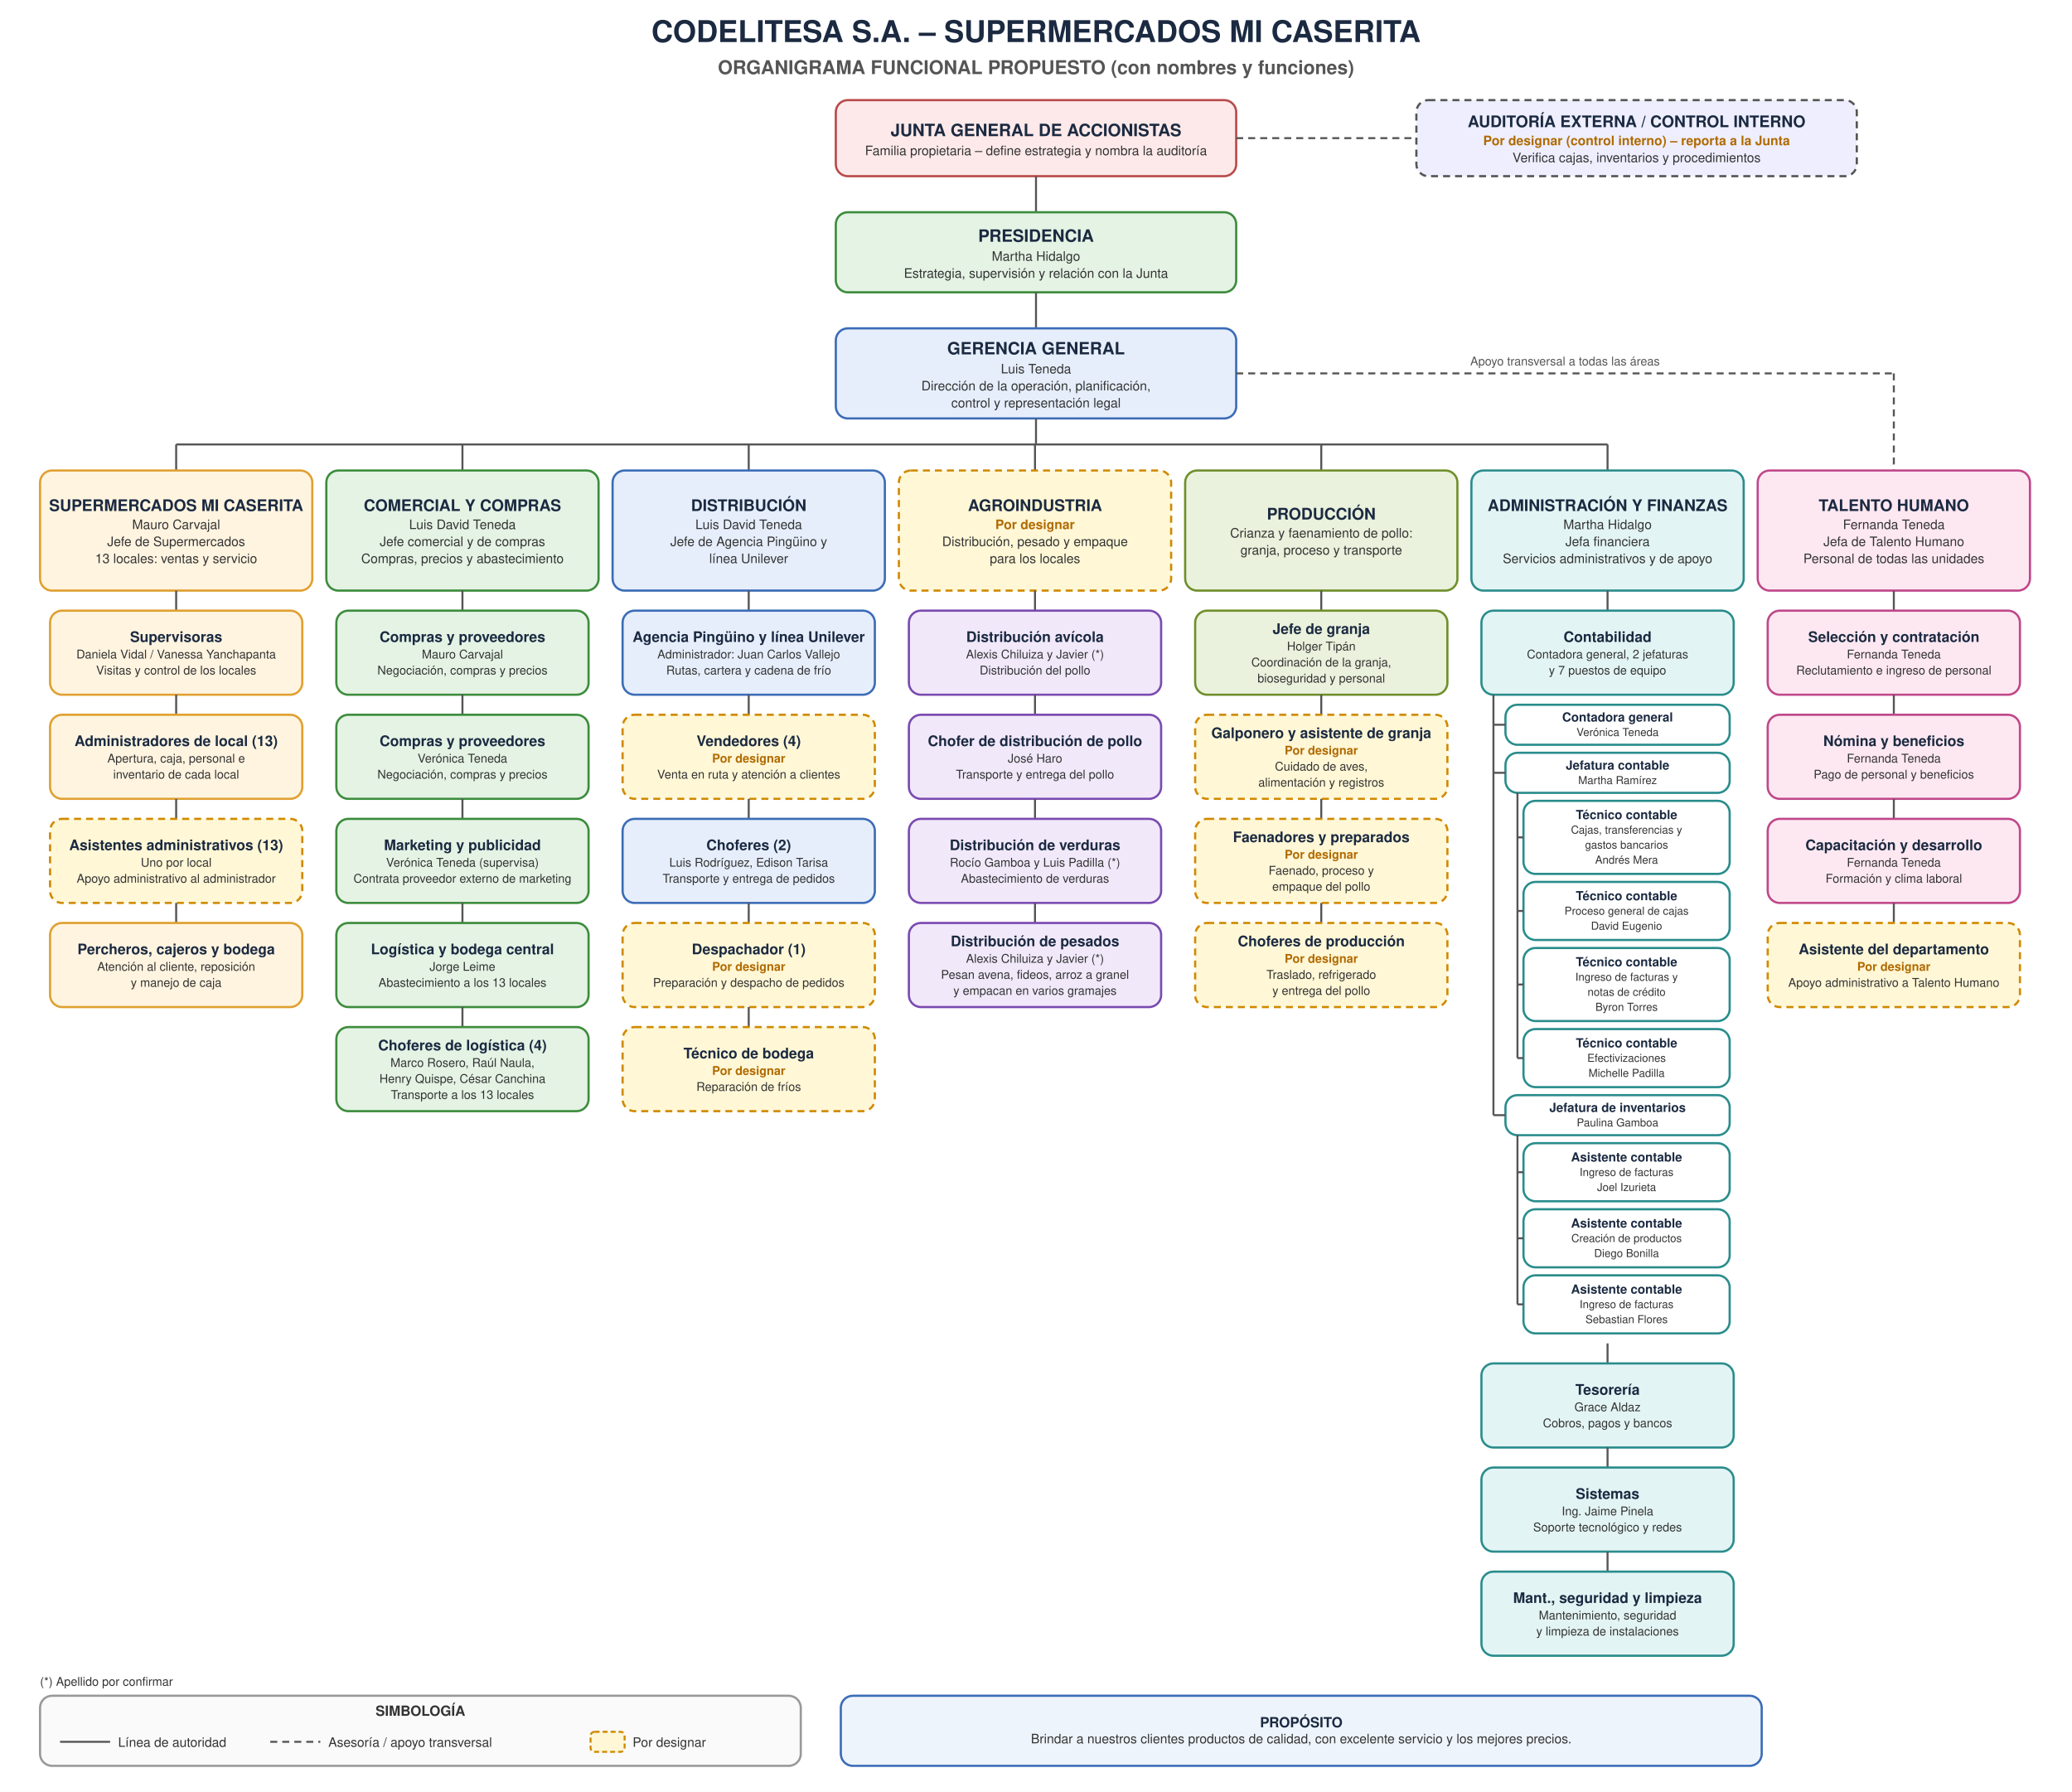
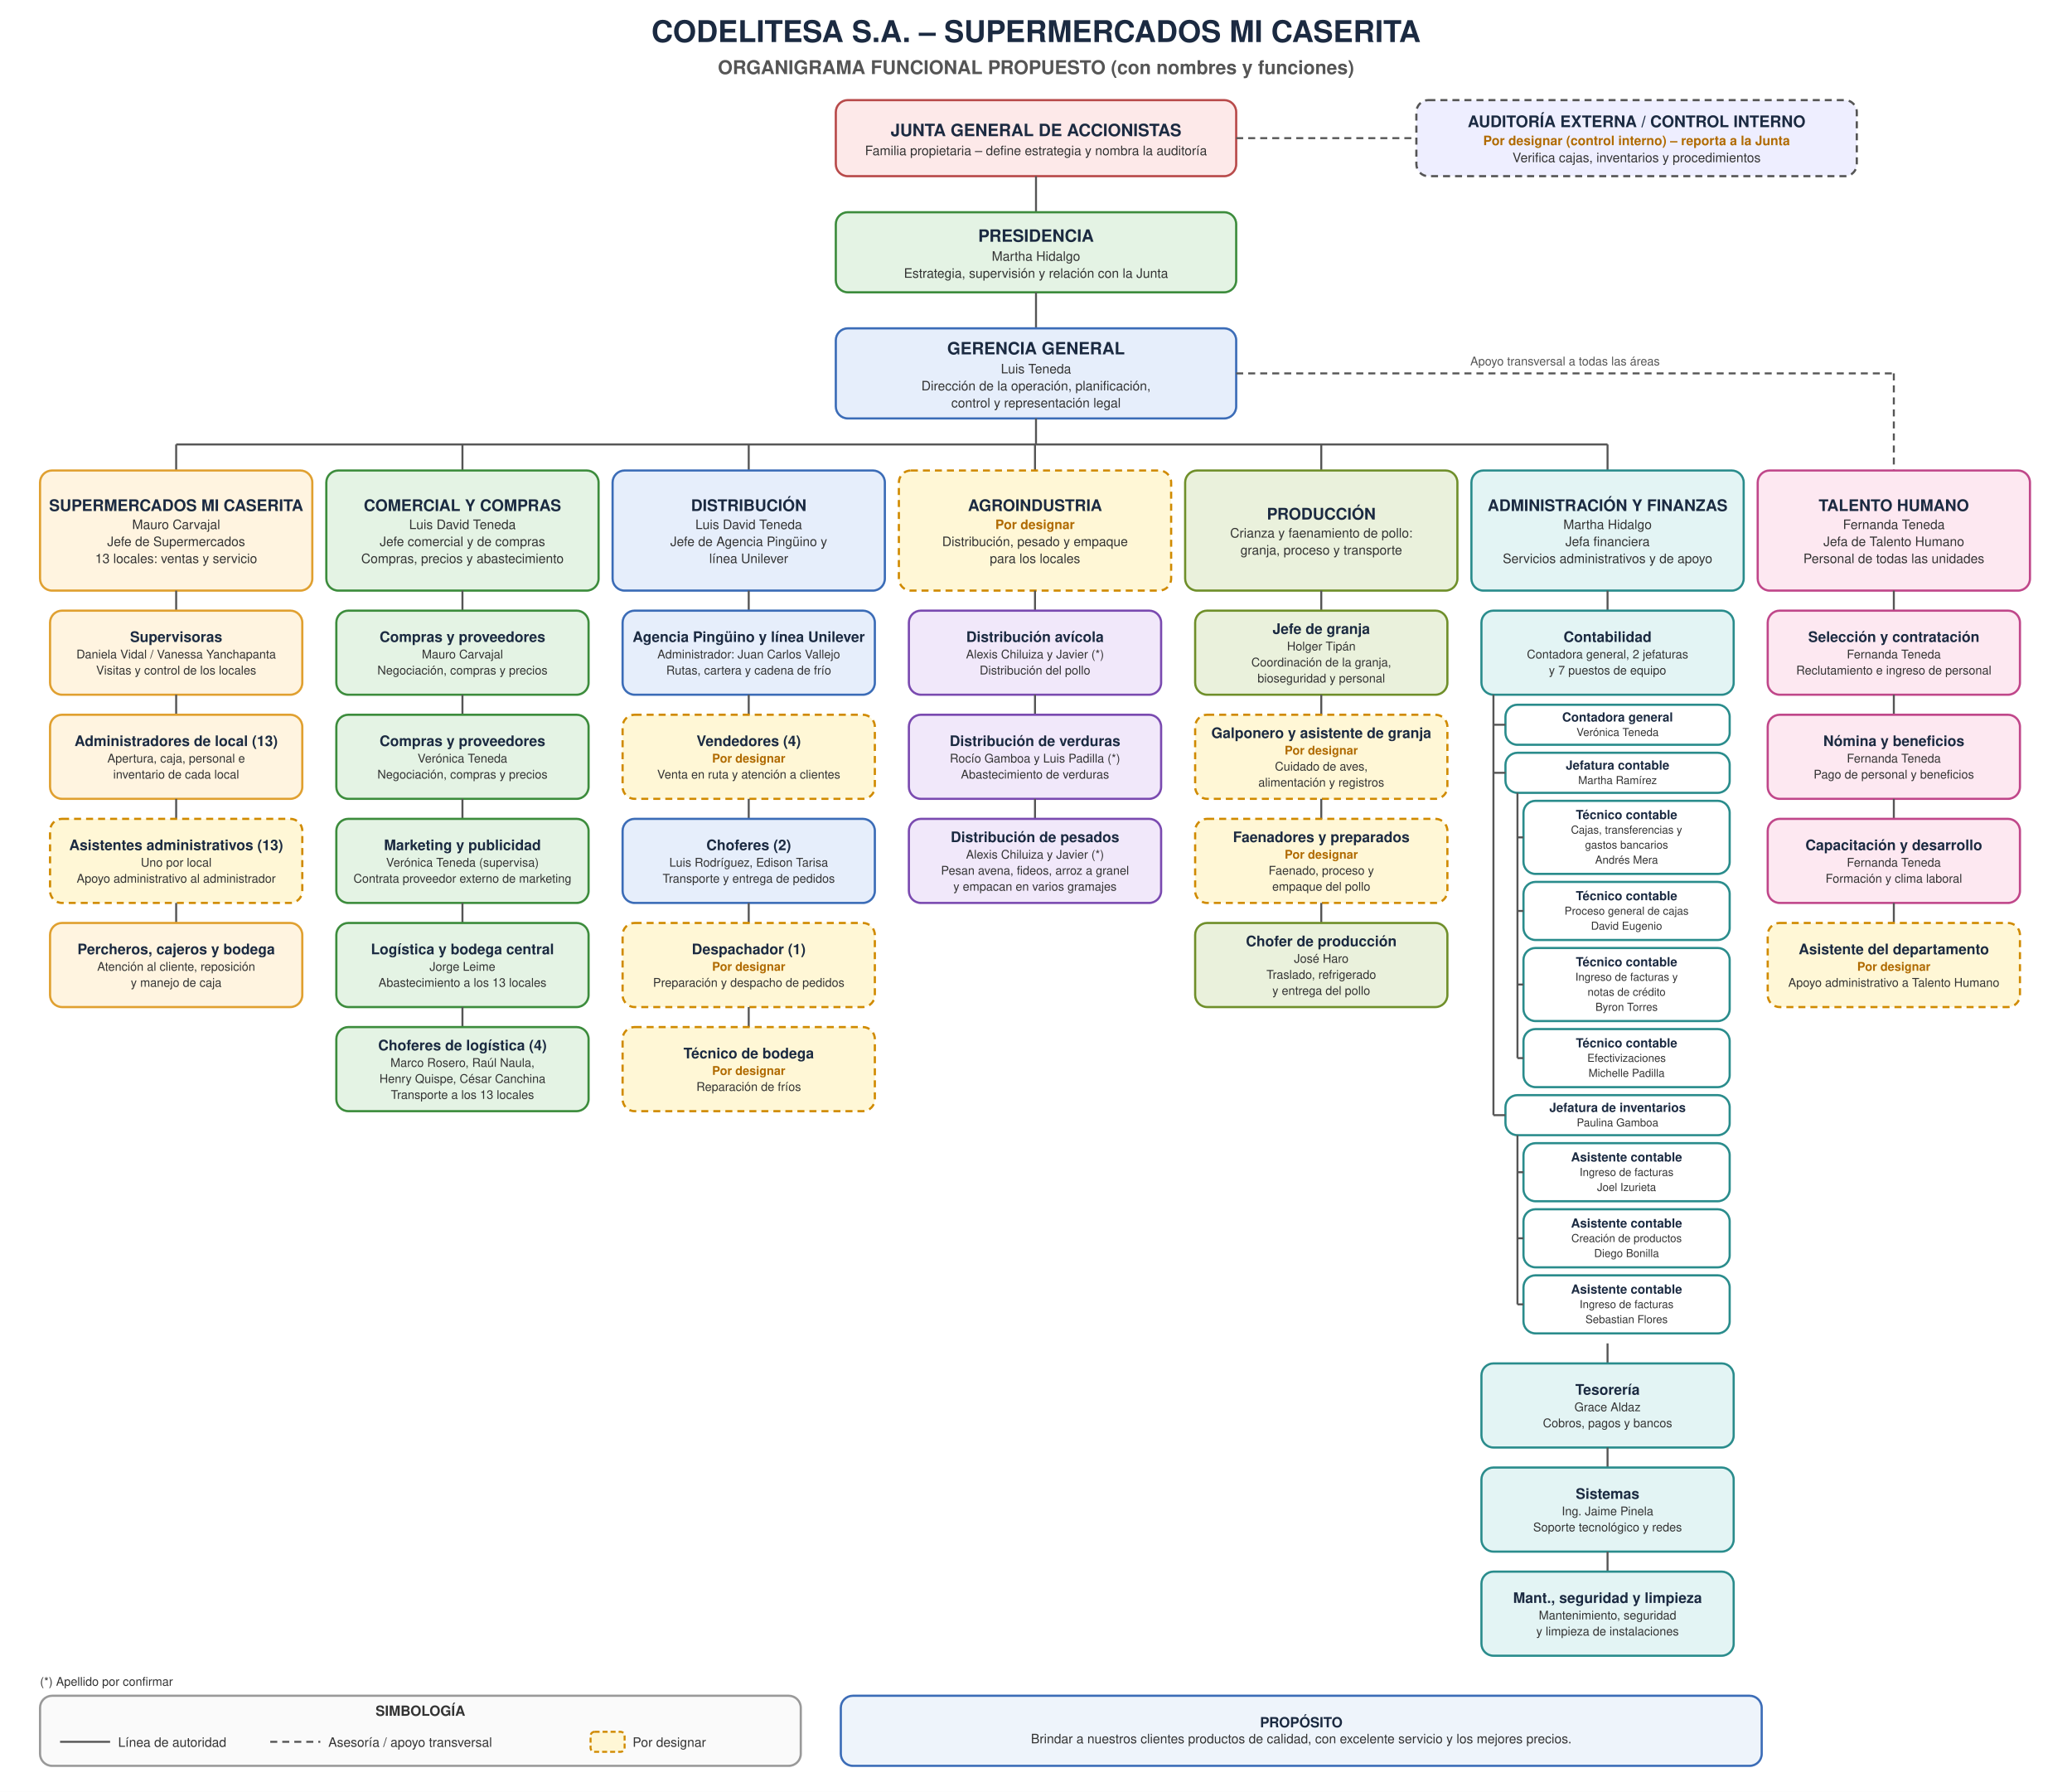
<svg xmlns="http://www.w3.org/2000/svg" width="2070" height="1790" viewBox="0 0 2070 1790" font-family="Helvetica,Arial,sans-serif">
  <rect width="100%" height="100%" fill="#fff" />
  <text x="1035.0" y="42" text-anchor="middle" font-size="30" font-weight="700" fill="#1b2a41">CODELITESA S.A. – SUPERMERCADOS MI CASERITA</text>
  <text x="1035.0" y="74" text-anchor="middle" font-size="19" font-weight="600" fill="#555">ORGANIGRAMA FUNCIONAL PROPUESTO (con nombres y funciones)</text>
  <rect x="835.0" y="100" width="400" height="76" rx="12" fill="#fde9e9" stroke="#b84a4a" stroke-width="2.2" />
  <text x="1035.0" y="136.0" text-anchor="middle" font-weight="700" font-size="17" fill="#1b2a41">JUNTA GENERAL DE ACCIONISTAS</text>
  <text x="1035.0" y="155.0" text-anchor="middle" font-size="13" fill="#333" font-weight="400">Familia propietaria – define estrategia y nombra la auditoría</text>
  <rect x="1415.0" y="100" width="440" height="76" rx="12" fill="#eef" stroke="#555" stroke-width="2.2" stroke-dasharray="7 5" />
  <text x="1635.0" y="127.0" text-anchor="middle" font-weight="700" font-size="16" fill="#1b2a41">AUDITORÍA EXTERNA / CONTROL INTERNO</text>
  <text x="1635.0" y="145.0" text-anchor="middle" font-size="13" fill="#b06a00" font-weight="700">Por designar (control interno) – reporta a la Junta</text>
  <text x="1635.0" y="162.0" text-anchor="middle" font-size="13" fill="#333" font-weight="400">Verifica cajas, inventarios y procedimientos</text>
  <path d="M1235.0,138 L1415.0,138" stroke="#555" stroke-width="2" fill="none" stroke-dasharray="7 5" />
  <path d="M1035.0,176 L1035.0,212" stroke="#555" stroke-width="2" fill="none" />
  <rect x="835.0" y="212" width="400" height="80" rx="12" fill="#e4f3e4" stroke="#3c8c3c" stroke-width="2.2" />
  <text x="1035.0" y="241.5" text-anchor="middle" font-weight="700" font-size="17" fill="#1b2a41">PRESIDENCIA</text>
  <text x="1035.0" y="260.5" text-anchor="middle" font-size="13" fill="#333" font-weight="400">Martha Hidalgo</text>
  <text x="1035.0" y="277.5" text-anchor="middle" font-size="13" fill="#333" font-weight="400">Estrategia, supervisión y relación con la Junta</text>
  <path d="M1035.0,292 L1035.0,328" stroke="#555" stroke-width="2" fill="none" />
  <rect x="835.0" y="328" width="400" height="90" rx="12" fill="#e6eefb" stroke="#3b6cb7" stroke-width="2.2" />
  <text x="1035.0" y="354.0" text-anchor="middle" font-weight="700" font-size="17" fill="#1b2a41">GERENCIA GENERAL</text>
  <text x="1035.0" y="373.0" text-anchor="middle" font-size="13" fill="#333" font-weight="400">Luis Teneda</text>
  <text x="1035.0" y="390.0" text-anchor="middle" font-size="13" fill="#333" font-weight="400">Dirección de la operación, planificación,</text>
  <text x="1035.0" y="407.0" text-anchor="middle" font-size="13" fill="#333" font-weight="400">control y representación legal</text>
  <path d="M1035.0,418 L1035.0,444" stroke="#555" stroke-width="2" fill="none" />
  <path d="M176.0,444 L176.0,470" stroke="#555" stroke-width="2" fill="none" />
  <rect x="40" y="470" width="272" height="120" rx="12" fill="#fff4e0" stroke="#e0a030" stroke-width="2.2" />
  <text x="176.0" y="510.5" text-anchor="middle" font-weight="700" font-size="16" fill="#1b2a41">SUPERMERCADOS MI CASERITA</text>
  <text x="176.0" y="528.5" text-anchor="middle" font-size="13" fill="#333" font-weight="400">Mauro Carvajal</text>
  <text x="176.0" y="545.5" text-anchor="middle" font-size="13" fill="#333" font-weight="400">Jefe de Supermercados</text>
  <text x="176.0" y="562.5" text-anchor="middle" font-size="13" fill="#333" font-weight="400">13 locales: ventas y servicio</text>
  <path d="M176.0,590 L176.0,610" stroke="#555" stroke-width="2" fill="none" />
  <rect x="50" y="610" width="252" height="84" rx="12" fill="#fff4e0" stroke="#e0a030" stroke-width="2.2" />
  <text x="176.0" y="641.25" text-anchor="middle" font-weight="700" font-size="14.5" fill="#1b2a41">Supervisoras</text>
  <text x="176.0" y="657.75" text-anchor="middle" font-size="12" fill="#333" font-weight="400">Daniela Vidal / Vanessa Yanchapanta</text>
  <text x="176.0" y="673.75" text-anchor="middle" font-size="12" fill="#333" font-weight="400">Visitas y control de los locales</text>
  <path d="M176.0,694 L176.0,714" stroke="#555" stroke-width="2" fill="none" />
  <rect x="50" y="714" width="252" height="84" rx="12" fill="#fff4e0" stroke="#e0a030" stroke-width="2.2" />
  <text x="176.0" y="745.25" text-anchor="middle" font-weight="700" font-size="14.5" fill="#1b2a41">Administradores de local (13)</text>
  <text x="176.0" y="761.75" text-anchor="middle" font-size="12" fill="#333" font-weight="400">Apertura, caja, personal e</text>
  <text x="176.0" y="777.75" text-anchor="middle" font-size="12" fill="#333" font-weight="400">inventario de cada local</text>
  <path d="M176.0,798 L176.0,818" stroke="#555" stroke-width="2" fill="none" />
  <rect x="50" y="818" width="252" height="84" rx="12" fill="#fff7d6" stroke="#d08a00" stroke-width="2.2" stroke-dasharray="7 5" />
  <text x="176.0" y="849.25" text-anchor="middle" font-weight="700" font-size="14.5" fill="#1b2a41">Asistentes administrativos (13)</text>
  <text x="176.0" y="865.75" text-anchor="middle" font-size="12" fill="#333" font-weight="400">Uno por local</text>
  <text x="176.0" y="881.75" text-anchor="middle" font-size="12" fill="#333" font-weight="400">Apoyo administrativo al administrador</text>
  <path d="M176.0,902 L176.0,922" stroke="#555" stroke-width="2" fill="none" />
  <rect x="50" y="922" width="252" height="84" rx="12" fill="#fff4e0" stroke="#e0a030" stroke-width="2.2" />
  <text x="176.0" y="953.25" text-anchor="middle" font-weight="700" font-size="14.5" fill="#1b2a41">Percheros, cajeros y bodega</text>
  <text x="176.0" y="969.75" text-anchor="middle" font-size="12" fill="#333" font-weight="400">Atención al cliente, reposición</text>
  <text x="176.0" y="985.75" text-anchor="middle" font-size="12" fill="#333" font-weight="400">y manejo de caja</text>
  <path d="M462.0,444 L462.0,470" stroke="#555" stroke-width="2" fill="none" />
  <rect x="326" y="470" width="272" height="120" rx="12" fill="#e4f3e4" stroke="#3c8c3c" stroke-width="2.2" />
  <text x="462.0" y="510.5" text-anchor="middle" font-weight="700" font-size="16" fill="#1b2a41">COMERCIAL Y COMPRAS</text>
  <text x="462.0" y="528.5" text-anchor="middle" font-size="13" fill="#333" font-weight="400">Luis David Teneda</text>
  <text x="462.0" y="545.5" text-anchor="middle" font-size="13" fill="#333" font-weight="400">Jefe comercial y de compras</text>
  <text x="462.0" y="562.5" text-anchor="middle" font-size="13" fill="#333" font-weight="400">Compras, precios y abastecimiento</text>
  <path d="M462.0,590 L462.0,610" stroke="#555" stroke-width="2" fill="none" />
  <rect x="336" y="610" width="252" height="84" rx="12" fill="#e4f3e4" stroke="#3c8c3c" stroke-width="2.2" />
  <text x="462.0" y="641.25" text-anchor="middle" font-weight="700" font-size="14.5" fill="#1b2a41">Compras y proveedores</text>
  <text x="462.0" y="657.75" text-anchor="middle" font-size="12" fill="#333" font-weight="400">Mauro Carvajal</text>
  <text x="462.0" y="673.75" text-anchor="middle" font-size="12" fill="#333" font-weight="400">Negociación, compras y precios</text>
  <path d="M462.0,694 L462.0,714" stroke="#555" stroke-width="2" fill="none" />
  <rect x="336" y="714" width="252" height="84" rx="12" fill="#e4f3e4" stroke="#3c8c3c" stroke-width="2.2" />
  <text x="462.0" y="745.25" text-anchor="middle" font-weight="700" font-size="14.5" fill="#1b2a41">Compras y proveedores</text>
  <text x="462.0" y="761.75" text-anchor="middle" font-size="12" fill="#333" font-weight="400">Verónica Teneda</text>
  <text x="462.0" y="777.75" text-anchor="middle" font-size="12" fill="#333" font-weight="400">Negociación, compras y precios</text>
  <path d="M462.0,798 L462.0,818" stroke="#555" stroke-width="2" fill="none" />
  <rect x="336" y="818" width="252" height="84" rx="12" fill="#e4f3e4" stroke="#3c8c3c" stroke-width="2.2" />
  <text x="462.0" y="849.25" text-anchor="middle" font-weight="700" font-size="14.5" fill="#1b2a41">Marketing y publicidad</text>
  <text x="462.0" y="865.75" text-anchor="middle" font-size="12" fill="#333" font-weight="400">Verónica Teneda (supervisa)</text>
  <text x="462.0" y="881.75" text-anchor="middle" font-size="12" fill="#333" font-weight="400">Contrata proveedor externo de marketing</text>
  <path d="M462.0,902 L462.0,922" stroke="#555" stroke-width="2" fill="none" />
  <rect x="336" y="922" width="252" height="84" rx="12" fill="#e4f3e4" stroke="#3c8c3c" stroke-width="2.2" />
  <text x="462.0" y="953.25" text-anchor="middle" font-weight="700" font-size="14.5" fill="#1b2a41">Logística y bodega central</text>
  <text x="462.0" y="969.75" text-anchor="middle" font-size="12" fill="#333" font-weight="400">Jorge Leime</text>
  <text x="462.0" y="985.75" text-anchor="middle" font-size="12" fill="#333" font-weight="400">Abastecimiento a los 13 locales</text>
  <path d="M462.0,1006 L462.0,1026" stroke="#555" stroke-width="2" fill="none" />
  <rect x="336" y="1026" width="252" height="84" rx="12" fill="#e4f3e4" stroke="#3c8c3c" stroke-width="2.2" />
  <text x="462.0" y="1049.25" text-anchor="middle" font-weight="700" font-size="14.5" fill="#1b2a41">Choferes de logística (4)</text>
  <text x="462.0" y="1065.75" text-anchor="middle" font-size="12" fill="#333" font-weight="400">Marco Rosero, Raúl Naula,</text>
  <text x="462.0" y="1081.75" text-anchor="middle" font-size="12" fill="#333" font-weight="400">Henry Quispe, César Canchina</text>
  <text x="462.0" y="1097.75" text-anchor="middle" font-size="12" fill="#333" font-weight="400">Transporte a los 13 locales</text>
  <path d="M748.0,444 L748.0,470" stroke="#555" stroke-width="2" fill="none" />
  <rect x="612" y="470" width="272" height="120" rx="12" fill="#e6eefb" stroke="#3b6cb7" stroke-width="2.2" />
  <text x="748.0" y="510.5" text-anchor="middle" font-weight="700" font-size="16" fill="#1b2a41">DISTRIBUCIÓN</text>
  <text x="748.0" y="528.5" text-anchor="middle" font-size="13" fill="#333" font-weight="400">Luis David Teneda</text>
  <text x="748.0" y="545.5" text-anchor="middle" font-size="13" fill="#333" font-weight="400">Jefe de Agencia Pingüino y</text>
  <text x="748.0" y="562.5" text-anchor="middle" font-size="13" fill="#333" font-weight="400">línea Unilever</text>
  <path d="M748.0,590 L748.0,610" stroke="#555" stroke-width="2" fill="none" />
  <rect x="622" y="610" width="252" height="84" rx="12" fill="#e6eefb" stroke="#3b6cb7" stroke-width="2.2" />
  <text x="748.0" y="641.25" text-anchor="middle" font-weight="700" font-size="14.5" fill="#1b2a41">Agencia Pingüino y línea Unilever</text>
  <text x="748.0" y="657.75" text-anchor="middle" font-size="12" fill="#333" font-weight="400">Administrador: Juan Carlos Vallejo</text>
  <text x="748.0" y="673.75" text-anchor="middle" font-size="12" fill="#333" font-weight="400">Rutas, cartera y cadena de frío</text>
  <path d="M748.0,694 L748.0,714" stroke="#555" stroke-width="2" fill="none" />
  <rect x="622" y="714" width="252" height="84" rx="12" fill="#fff7d6" stroke="#d08a00" stroke-width="2.2" stroke-dasharray="7 5" />
  <text x="748.0" y="745.25" text-anchor="middle" font-weight="700" font-size="14.5" fill="#1b2a41">Vendedores (4)</text>
  <text x="748.0" y="761.75" text-anchor="middle" font-size="12" fill="#b06a00" font-weight="700">Por designar</text>
  <text x="748.0" y="777.75" text-anchor="middle" font-size="12" fill="#333" font-weight="400">Venta en ruta y atención a clientes</text>
  <path d="M748.0,798 L748.0,818" stroke="#555" stroke-width="2" fill="none" />
  <rect x="622" y="818" width="252" height="84" rx="12" fill="#e6eefb" stroke="#3b6cb7" stroke-width="2.2" />
  <text x="748.0" y="849.25" text-anchor="middle" font-weight="700" font-size="14.5" fill="#1b2a41">Choferes (2)</text>
  <text x="748.0" y="865.75" text-anchor="middle" font-size="12" fill="#333" font-weight="400">Luis Rodríguez, Edison Tarisa</text>
  <text x="748.0" y="881.75" text-anchor="middle" font-size="12" fill="#333" font-weight="400">Transporte y entrega de pedidos</text>
  <path d="M748.0,902 L748.0,922" stroke="#555" stroke-width="2" fill="none" />
  <rect x="622" y="922" width="252" height="84" rx="12" fill="#fff7d6" stroke="#d08a00" stroke-width="2.2" stroke-dasharray="7 5" />
  <text x="748.0" y="953.25" text-anchor="middle" font-weight="700" font-size="14.5" fill="#1b2a41">Despachador (1)</text>
  <text x="748.0" y="969.75" text-anchor="middle" font-size="12" fill="#b06a00" font-weight="700">Por designar</text>
  <text x="748.0" y="985.75" text-anchor="middle" font-size="12" fill="#333" font-weight="400">Preparación y despacho de pedidos</text>
  <path d="M748.0,1006 L748.0,1026" stroke="#555" stroke-width="2" fill="none" />
  <rect x="622" y="1026" width="252" height="84" rx="12" fill="#fff7d6" stroke="#d08a00" stroke-width="2.2" stroke-dasharray="7 5" />
  <text x="748.0" y="1057.25" text-anchor="middle" font-weight="700" font-size="14.5" fill="#1b2a41">Técnico de bodega</text>
  <text x="748.0" y="1073.75" text-anchor="middle" font-size="12" fill="#b06a00" font-weight="700">Por designar</text>
  <text x="748.0" y="1089.75" text-anchor="middle" font-size="12" fill="#333" font-weight="400">Reparación de fríos</text>
  <path d="M1034.0,444 L1034.0,470" stroke="#555" stroke-width="2" fill="none" />
  <rect x="898" y="470" width="272" height="120" rx="12" fill="#fff7d6" stroke="#d08a00" stroke-width="2.2" stroke-dasharray="7 5" />
  <text x="1034.0" y="510.5" text-anchor="middle" font-weight="700" font-size="16" fill="#1b2a41">AGROINDUSTRIA</text>
  <text x="1034.0" y="528.5" text-anchor="middle" font-size="13" fill="#b06a00" font-weight="700">Por designar</text>
  <text x="1034.0" y="545.5" text-anchor="middle" font-size="13" fill="#333" font-weight="400">Distribución, pesado y empaque</text>
  <text x="1034.0" y="562.5" text-anchor="middle" font-size="13" fill="#333" font-weight="400">para los locales</text>
  <path d="M1034.0,590 L1034.0,610" stroke="#555" stroke-width="2" fill="none" />
  <rect x="908" y="610" width="252" height="84" rx="12" fill="#f1e8fa" stroke="#7a4ab0" stroke-width="2.2" />
  <text x="1034.0" y="641.25" text-anchor="middle" font-weight="700" font-size="14.5" fill="#1b2a41">Distribución avícola</text>
  <text x="1034.0" y="657.75" text-anchor="middle" font-size="12" fill="#333" font-weight="400">Alexis Chiluiza y Javier (*)</text>
  <text x="1034.0" y="673.75" text-anchor="middle" font-size="12" fill="#333" font-weight="400">Distribución del pollo</text>
  <path d="M1034.0,694 L1034.0,714" stroke="#555" stroke-width="2" fill="none" />
  <rect x="908" y="714" width="252" height="84" rx="12" fill="#f1e8fa" stroke="#7a4ab0" stroke-width="2.2" />
-   <text x="1034.0" y="745.25" text-anchor="middle" font-weight="700" font-size="14.5" fill="#1b2a41">Chofer de distribución de pollo</text>
-   <text x="1034.0" y="761.75" text-anchor="middle" font-size="12" fill="#333" font-weight="400">José Haro</text>
-   <text x="1034.0" y="777.75" text-anchor="middle" font-size="12" fill="#333" font-weight="400">Transporte y entrega del pollo</text>
+   <text x="1034.0" y="745.25" text-anchor="middle" font-weight="700" font-size="14.5" fill="#1b2a41">Distribución de verduras</text>
+   <text x="1034.0" y="761.75" text-anchor="middle" font-size="12" fill="#333" font-weight="400">Rocío Gamboa y Luis Padilla (*)</text>
+   <text x="1034.0" y="777.75" text-anchor="middle" font-size="12" fill="#333" font-weight="400">Abastecimiento de verduras</text>
  <path d="M1034.0,798 L1034.0,818" stroke="#555" stroke-width="2" fill="none" />
  <rect x="908" y="818" width="252" height="84" rx="12" fill="#f1e8fa" stroke="#7a4ab0" stroke-width="2.2" />
-   <text x="1034.0" y="849.25" text-anchor="middle" font-weight="700" font-size="14.5" fill="#1b2a41">Distribución de verduras</text>
-   <text x="1034.0" y="865.75" text-anchor="middle" font-size="12" fill="#333" font-weight="400">Rocío Gamboa y Luis Padilla (*)</text>
-   <text x="1034.0" y="881.75" text-anchor="middle" font-size="12" fill="#333" font-weight="400">Abastecimiento de verduras</text>
-   <path d="M1034.0,902 L1034.0,922" stroke="#555" stroke-width="2" fill="none" />
-   <rect x="908" y="922" width="252" height="84" rx="12" fill="#f1e8fa" stroke="#7a4ab0" stroke-width="2.2" />
-   <text x="1034.0" y="945.25" text-anchor="middle" font-weight="700" font-size="14.5" fill="#1b2a41">Distribución de pesados</text>
-   <text x="1034.0" y="961.75" text-anchor="middle" font-size="12" fill="#333" font-weight="400">Alexis Chiluiza y Javier (*)</text>
-   <text x="1034.0" y="977.75" text-anchor="middle" font-size="12" fill="#333" font-weight="400">Pesan avena, fideos, arroz a granel</text>
-   <text x="1034.0" y="993.75" text-anchor="middle" font-size="12" fill="#333" font-weight="400">y empacan en varios gramajes</text>
+   <text x="1034.0" y="841.25" text-anchor="middle" font-weight="700" font-size="14.5" fill="#1b2a41">Distribución de pesados</text>
+   <text x="1034.0" y="857.75" text-anchor="middle" font-size="12" fill="#333" font-weight="400">Alexis Chiluiza y Javier (*)</text>
+   <text x="1034.0" y="873.75" text-anchor="middle" font-size="12" fill="#333" font-weight="400">Pesan avena, fideos, arroz a granel</text>
+   <text x="1034.0" y="889.75" text-anchor="middle" font-size="12" fill="#333" font-weight="400">y empacan en varios gramajes</text>
  <path d="M1320.0,444 L1320.0,470" stroke="#555" stroke-width="2" fill="none" />
  <rect x="1184" y="470" width="272" height="120" rx="12" fill="#eaf1dc" stroke="#6f8f2a" stroke-width="2.2" />
  <text x="1320.0" y="519.0" text-anchor="middle" font-weight="700" font-size="16" fill="#1b2a41">PRODUCCIÓN</text>
  <text x="1320.0" y="537.0" text-anchor="middle" font-size="13" fill="#333" font-weight="400">Crianza y faenamiento de pollo:</text>
  <text x="1320.0" y="554.0" text-anchor="middle" font-size="13" fill="#333" font-weight="400">granja, proceso y transporte</text>
  <path d="M1320.0,590 L1320.0,610" stroke="#555" stroke-width="2" fill="none" />
  <rect x="1194" y="610" width="252" height="84" rx="12" fill="#eaf1dc" stroke="#6f8f2a" stroke-width="2.2" />
  <text x="1320.0" y="633.25" text-anchor="middle" font-weight="700" font-size="14.5" fill="#1b2a41">Jefe de granja</text>
  <text x="1320.0" y="649.75" text-anchor="middle" font-size="12" fill="#333" font-weight="400">Holger Tipán</text>
  <text x="1320.0" y="665.75" text-anchor="middle" font-size="12" fill="#333" font-weight="400">Coordinación de la granja,</text>
  <text x="1320.0" y="681.75" text-anchor="middle" font-size="12" fill="#333" font-weight="400">bioseguridad y personal</text>
  <path d="M1320.0,694 L1320.0,714" stroke="#555" stroke-width="2" fill="none" />
  <rect x="1194" y="714" width="252" height="84" rx="12" fill="#fff7d6" stroke="#d08a00" stroke-width="2.2" stroke-dasharray="7 5" />
  <text x="1320.0" y="737.25" text-anchor="middle" font-weight="700" font-size="14.5" fill="#1b2a41">Galponero y asistente de granja</text>
  <text x="1320.0" y="753.75" text-anchor="middle" font-size="12" fill="#b06a00" font-weight="700">Por designar</text>
  <text x="1320.0" y="769.75" text-anchor="middle" font-size="12" fill="#333" font-weight="400">Cuidado de aves,</text>
  <text x="1320.0" y="785.75" text-anchor="middle" font-size="12" fill="#333" font-weight="400">alimentación y registros</text>
  <path d="M1320.0,798 L1320.0,818" stroke="#555" stroke-width="2" fill="none" />
  <rect x="1194" y="818" width="252" height="84" rx="12" fill="#fff7d6" stroke="#d08a00" stroke-width="2.2" stroke-dasharray="7 5" />
  <text x="1320.0" y="841.25" text-anchor="middle" font-weight="700" font-size="14.5" fill="#1b2a41">Faenadores y preparados</text>
  <text x="1320.0" y="857.75" text-anchor="middle" font-size="12" fill="#b06a00" font-weight="700">Por designar</text>
  <text x="1320.0" y="873.75" text-anchor="middle" font-size="12" fill="#333" font-weight="400">Faenado, proceso y</text>
  <text x="1320.0" y="889.75" text-anchor="middle" font-size="12" fill="#333" font-weight="400">empaque del pollo</text>
  <path d="M1320.0,902 L1320.0,922" stroke="#555" stroke-width="2" fill="none" />
-   <rect x="1194" y="922" width="252" height="84" rx="12" fill="#fff7d6" stroke="#d08a00" stroke-width="2.2" stroke-dasharray="7 5" />
-   <text x="1320.0" y="945.25" text-anchor="middle" font-weight="700" font-size="14.5" fill="#1b2a41">Choferes de producción</text>
-   <text x="1320.0" y="961.75" text-anchor="middle" font-size="12" fill="#b06a00" font-weight="700">Por designar</text>
+   <rect x="1194" y="922" width="252" height="84" rx="12" fill="#eaf1dc" stroke="#6f8f2a" stroke-width="2.2" />
+   <text x="1320.0" y="945.25" text-anchor="middle" font-weight="700" font-size="14.5" fill="#1b2a41">Chofer de producción</text>
+   <text x="1320.0" y="961.75" text-anchor="middle" font-size="12" fill="#333" font-weight="400">José Haro</text>
  <text x="1320.0" y="977.75" text-anchor="middle" font-size="12" fill="#333" font-weight="400">Traslado, refrigerado</text>
  <text x="1320.0" y="993.75" text-anchor="middle" font-size="12" fill="#333" font-weight="400">y entrega del pollo</text>
  <path d="M1606.0,444 L1606.0,470" stroke="#555" stroke-width="2" fill="none" />
  <rect x="1470" y="470" width="272" height="120" rx="12" fill="#e3f4f4" stroke="#2a8c8c" stroke-width="2.2" />
  <text x="1606.0" y="510.5" text-anchor="middle" font-weight="700" font-size="16" fill="#1b2a41">ADMINISTRACIÓN Y FINANZAS</text>
  <text x="1606.0" y="528.5" text-anchor="middle" font-size="13" fill="#333" font-weight="400">Martha Hidalgo</text>
  <text x="1606.0" y="545.5" text-anchor="middle" font-size="13" fill="#333" font-weight="400">Jefa financiera</text>
  <text x="1606.0" y="562.5" text-anchor="middle" font-size="13" fill="#333" font-weight="400">Servicios administrativos y de apoyo</text>
  <path d="M1606.0,590 L1606.0,610" stroke="#555" stroke-width="2" fill="none" />
  <rect x="1480" y="610" width="252" height="84" rx="12" fill="#e3f4f4" stroke="#2a8c8c" stroke-width="2.2" />
  <text x="1606.0" y="641.25" text-anchor="middle" font-weight="700" font-size="14.5" fill="#1b2a41">Contabilidad</text>
  <text x="1606.0" y="657.75" text-anchor="middle" font-size="12" fill="#333" font-weight="400">Contadora general, 2 jefaturas</text>
  <text x="1606.0" y="673.75" text-anchor="middle" font-size="12" fill="#333" font-weight="400">y 7 puestos de equipo</text>
  <rect x="1504" y="704" width="224" height="40" rx="12" fill="#fff" stroke="#2a8c8c" stroke-width="2.2" />
  <text x="1616.0" y="720.75" text-anchor="middle" font-weight="700" font-size="12.5" fill="#1b2a41">Contadora general</text>
  <text x="1616.0" y="735.25" text-anchor="middle" font-size="11" fill="#333" font-weight="400">Verónica Teneda</text>
  <rect x="1504" y="752" width="224" height="40" rx="12" fill="#fff" stroke="#2a8c8c" stroke-width="2.2" />
  <text x="1616.0" y="768.75" text-anchor="middle" font-weight="700" font-size="12.5" fill="#1b2a41">Jefatura contable</text>
  <text x="1616.0" y="783.25" text-anchor="middle" font-size="11" fill="#333" font-weight="400">Martha Ramírez</text>
  <rect x="1522" y="800" width="206" height="73" rx="12" fill="#fff" stroke="#2a8c8c" stroke-width="2.2" />
  <text x="1625.0" y="818.25" text-anchor="middle" font-weight="700" font-size="12.5" fill="#1b2a41">Técnico contable</text>
  <text x="1625.0" y="832.75" text-anchor="middle" font-size="11" fill="#333" font-weight="400">Cajas, transferencias y</text>
  <text x="1625.0" y="847.75" text-anchor="middle" font-size="11" fill="#333" font-weight="400">gastos bancarios</text>
  <text x="1625.0" y="862.75" text-anchor="middle" font-size="11" fill="#333" font-weight="400">Andrés Mera</text>
  <rect x="1522" y="881" width="206" height="58" rx="12" fill="#fff" stroke="#2a8c8c" stroke-width="2.2" />
  <text x="1625.0" y="899.25" text-anchor="middle" font-weight="700" font-size="12.5" fill="#1b2a41">Técnico contable</text>
  <text x="1625.0" y="913.75" text-anchor="middle" font-size="11" fill="#333" font-weight="400">Proceso general de cajas</text>
  <text x="1625.0" y="928.75" text-anchor="middle" font-size="11" fill="#333" font-weight="400">David Eugenio</text>
  <rect x="1522" y="947" width="206" height="73" rx="12" fill="#fff" stroke="#2a8c8c" stroke-width="2.2" />
  <text x="1625.0" y="965.25" text-anchor="middle" font-weight="700" font-size="12.5" fill="#1b2a41">Técnico contable</text>
  <text x="1625.0" y="979.75" text-anchor="middle" font-size="11" fill="#333" font-weight="400">Ingreso de facturas y</text>
  <text x="1625.0" y="994.75" text-anchor="middle" font-size="11" fill="#333" font-weight="400">notas de crédito</text>
  <text x="1625.0" y="1009.75" text-anchor="middle" font-size="11" fill="#333" font-weight="400">Byron Torres</text>
  <rect x="1522" y="1028" width="206" height="58" rx="12" fill="#fff" stroke="#2a8c8c" stroke-width="2.2" />
  <text x="1625.0" y="1046.25" text-anchor="middle" font-weight="700" font-size="12.5" fill="#1b2a41">Técnico contable</text>
  <text x="1625.0" y="1060.75" text-anchor="middle" font-size="11" fill="#333" font-weight="400">Efectivizaciones</text>
  <text x="1625.0" y="1075.75" text-anchor="middle" font-size="11" fill="#333" font-weight="400">Michelle Padilla</text>
  <rect x="1504" y="1094" width="224" height="40" rx="12" fill="#fff" stroke="#2a8c8c" stroke-width="2.2" />
  <text x="1616.0" y="1110.75" text-anchor="middle" font-weight="700" font-size="12.5" fill="#1b2a41">Jefatura de inventarios</text>
  <text x="1616.0" y="1125.25" text-anchor="middle" font-size="11" fill="#333" font-weight="400">Paulina Gamboa</text>
  <rect x="1522" y="1142" width="206" height="58" rx="12" fill="#fff" stroke="#2a8c8c" stroke-width="2.2" />
  <text x="1625.0" y="1160.25" text-anchor="middle" font-weight="700" font-size="12.5" fill="#1b2a41">Asistente contable</text>
  <text x="1625.0" y="1174.75" text-anchor="middle" font-size="11" fill="#333" font-weight="400">Ingreso de facturas</text>
  <text x="1625.0" y="1189.75" text-anchor="middle" font-size="11" fill="#333" font-weight="400">Joel Izurieta</text>
  <rect x="1522" y="1208" width="206" height="58" rx="12" fill="#fff" stroke="#2a8c8c" stroke-width="2.2" />
  <text x="1625.0" y="1226.25" text-anchor="middle" font-weight="700" font-size="12.5" fill="#1b2a41">Asistente contable</text>
  <text x="1625.0" y="1240.75" text-anchor="middle" font-size="11" fill="#333" font-weight="400">Creación de productos</text>
  <text x="1625.0" y="1255.75" text-anchor="middle" font-size="11" fill="#333" font-weight="400">Diego Bonilla</text>
  <rect x="1522" y="1274" width="206" height="58" rx="12" fill="#fff" stroke="#2a8c8c" stroke-width="2.2" />
  <text x="1625.0" y="1292.25" text-anchor="middle" font-weight="700" font-size="12.5" fill="#1b2a41">Asistente contable</text>
  <text x="1625.0" y="1306.75" text-anchor="middle" font-size="11" fill="#333" font-weight="400">Ingreso de facturas</text>
  <text x="1625.0" y="1321.75" text-anchor="middle" font-size="11" fill="#333" font-weight="400">Sebastian Flores</text>
  <path d="M1492,694 L1492,1114.0" stroke="#555" stroke-width="2" fill="none" />
  <path d="M1492,724.0 L1504,724.0" stroke="#555" stroke-width="2" fill="none" />
  <path d="M1492,772.0 L1504,772.0" stroke="#555" stroke-width="2" fill="none" />
  <path d="M1492,1114.0 L1504,1114.0" stroke="#555" stroke-width="2" fill="none" />
  <path d="M1516,792 L1516,1057.0" stroke="#555" stroke-width="2" fill="none" />
  <path d="M1516,836.5 L1522,836.5" stroke="#555" stroke-width="2" fill="none" />
  <path d="M1516,910.0 L1522,910.0" stroke="#555" stroke-width="2" fill="none" />
  <path d="M1516,983.5 L1522,983.5" stroke="#555" stroke-width="2" fill="none" />
  <path d="M1516,1057.0 L1522,1057.0" stroke="#555" stroke-width="2" fill="none" />
  <path d="M1516,1134 L1516,1303.0" stroke="#555" stroke-width="2" fill="none" />
  <path d="M1516,1171.0 L1522,1171.0" stroke="#555" stroke-width="2" fill="none" />
  <path d="M1516,1237.0 L1522,1237.0" stroke="#555" stroke-width="2" fill="none" />
  <path d="M1516,1303.0 L1522,1303.0" stroke="#555" stroke-width="2" fill="none" />
  <path d="M1606.0,1342 L1606.0,1362" stroke="#555" stroke-width="2" fill="none" />
  <rect x="1480" y="1362" width="252" height="84" rx="12" fill="#e3f4f4" stroke="#2a8c8c" stroke-width="2.2" />
  <text x="1606.0" y="1393.25" text-anchor="middle" font-weight="700" font-size="14.5" fill="#1b2a41">Tesorería</text>
  <text x="1606.0" y="1409.75" text-anchor="middle" font-size="12" fill="#333" font-weight="400">Grace Aldaz</text>
  <text x="1606.0" y="1425.75" text-anchor="middle" font-size="12" fill="#333" font-weight="400">Cobros, pagos y bancos</text>
  <path d="M1606.0,1446 L1606.0,1466" stroke="#555" stroke-width="2" fill="none" />
  <rect x="1480" y="1466" width="252" height="84" rx="12" fill="#e3f4f4" stroke="#2a8c8c" stroke-width="2.2" />
  <text x="1606.0" y="1497.25" text-anchor="middle" font-weight="700" font-size="14.5" fill="#1b2a41">Sistemas</text>
  <text x="1606.0" y="1513.75" text-anchor="middle" font-size="12" fill="#333" font-weight="400">Ing. Jaime Pinela</text>
  <text x="1606.0" y="1529.75" text-anchor="middle" font-size="12" fill="#333" font-weight="400">Soporte tecnológico y redes</text>
  <path d="M1606.0,1550 L1606.0,1570" stroke="#555" stroke-width="2" fill="none" />
  <rect x="1480" y="1570" width="252" height="84" rx="12" fill="#e3f4f4" stroke="#2a8c8c" stroke-width="2.2" />
  <text x="1606.0" y="1601.25" text-anchor="middle" font-weight="700" font-size="14.5" fill="#1b2a41">Mant., seguridad y limpieza</text>
  <text x="1606.0" y="1617.75" text-anchor="middle" font-size="12" fill="#333" font-weight="400">Mantenimiento, seguridad</text>
  <text x="1606.0" y="1633.75" text-anchor="middle" font-size="12" fill="#333" font-weight="400">y limpieza de instalaciones</text>
  <path d="M1235.0,373 L1892.0,373" stroke="#555" stroke-width="2" fill="none" stroke-dasharray="7 5" />
  <path d="M1892.0,373 L1892.0,470" stroke="#555" stroke-width="2" fill="none" stroke-dasharray="7 5" />
  <text x="1563.5" y="365" text-anchor="middle" font-size="12" font-weight="400" fill="#555">Apoyo transversal a todas las áreas</text>
  <rect x="1756" y="470" width="272" height="120" rx="12" fill="#fde8f1" stroke="#c0478a" stroke-width="2.2" />
  <text x="1892.0" y="510.5" text-anchor="middle" font-weight="700" font-size="16" fill="#1b2a41">TALENTO HUMANO</text>
  <text x="1892.0" y="528.5" text-anchor="middle" font-size="13" fill="#333" font-weight="400">Fernanda Teneda</text>
  <text x="1892.0" y="545.5" text-anchor="middle" font-size="13" fill="#333" font-weight="400">Jefa de Talento Humano</text>
  <text x="1892.0" y="562.5" text-anchor="middle" font-size="13" fill="#333" font-weight="400">Personal de todas las unidades</text>
  <path d="M1892.0,590 L1892.0,610" stroke="#555" stroke-width="2" fill="none" />
  <rect x="1766" y="610" width="252" height="84" rx="12" fill="#fde8f1" stroke="#c0478a" stroke-width="2.2" />
  <text x="1892.0" y="641.25" text-anchor="middle" font-weight="700" font-size="14.5" fill="#1b2a41">Selección y contratación</text>
  <text x="1892.0" y="657.75" text-anchor="middle" font-size="12" fill="#333" font-weight="400">Fernanda Teneda</text>
  <text x="1892.0" y="673.75" text-anchor="middle" font-size="12" fill="#333" font-weight="400">Reclutamiento e ingreso de personal</text>
  <path d="M1892.0,694 L1892.0,714" stroke="#555" stroke-width="2" fill="none" />
  <rect x="1766" y="714" width="252" height="84" rx="12" fill="#fde8f1" stroke="#c0478a" stroke-width="2.2" />
  <text x="1892.0" y="745.25" text-anchor="middle" font-weight="700" font-size="14.5" fill="#1b2a41">Nómina y beneficios</text>
  <text x="1892.0" y="761.75" text-anchor="middle" font-size="12" fill="#333" font-weight="400">Fernanda Teneda</text>
  <text x="1892.0" y="777.75" text-anchor="middle" font-size="12" fill="#333" font-weight="400">Pago de personal y beneficios</text>
  <path d="M1892.0,798 L1892.0,818" stroke="#555" stroke-width="2" fill="none" />
  <rect x="1766" y="818" width="252" height="84" rx="12" fill="#fde8f1" stroke="#c0478a" stroke-width="2.2" />
  <text x="1892.0" y="849.25" text-anchor="middle" font-weight="700" font-size="14.5" fill="#1b2a41">Capacitación y desarrollo</text>
  <text x="1892.0" y="865.75" text-anchor="middle" font-size="12" fill="#333" font-weight="400">Fernanda Teneda</text>
  <text x="1892.0" y="881.75" text-anchor="middle" font-size="12" fill="#333" font-weight="400">Formación y clima laboral</text>
  <path d="M1892.0,902 L1892.0,922" stroke="#555" stroke-width="2" fill="none" />
  <rect x="1766" y="922" width="252" height="84" rx="12" fill="#fff7d6" stroke="#d08a00" stroke-width="2.2" stroke-dasharray="7 5" />
  <text x="1892.0" y="953.25" text-anchor="middle" font-weight="700" font-size="14.5" fill="#1b2a41">Asistente del departamento</text>
  <text x="1892.0" y="969.75" text-anchor="middle" font-size="12" fill="#b06a00" font-weight="700">Por designar</text>
  <text x="1892.0" y="985.75" text-anchor="middle" font-size="12" fill="#333" font-weight="400">Apoyo administrativo a Talento Humano</text>
  <path d="M176.0,444 L1606.0,444" stroke="#555" stroke-width="2" fill="none" />
  <rect x="40" y="1694" width="760" height="70" rx="12" fill="#fafafa" stroke="#999" stroke-width="2.2" />
  <text x="420.0" y="1734.0" text-anchor="middle" font-weight="700" font-size="14" fill="#1b2a41" />
  <text x="420" y="1714" text-anchor="middle" font-size="14" font-weight="700" fill="#333">SIMBOLOGÍA</text>
  <path d="M60,1740 L110,1740" stroke="#555" stroke-width="2" fill="none" />
  <text x="118" y="1745" text-anchor="start" font-size="13" font-weight="400" fill="#333">Línea de autoridad</text>
  <path d="M270,1740 L320,1740" stroke="#555" stroke-width="2" fill="none" stroke-dasharray="7 5" />
  <text x="328" y="1745" text-anchor="start" font-size="13" font-weight="400" fill="#333">Asesoría / apoyo transversal</text>
  <rect x="590" y="1730" width="34" height="20" rx="4" fill="#fff7d6" stroke="#d08a00" stroke-width="2" stroke-dasharray="5 3" />
  <text x="632" y="1745" text-anchor="start" font-size="13" font-weight="400" fill="#333">Por designar</text>
  <text x="40" y="1684" text-anchor="start" font-size="12" font-weight="400" fill="#333">(*) Apellido por confirmar</text>
  <rect x="840" y="1694" width="920" height="70" rx="12" fill="#eef4fb" stroke="#3b6cb7" stroke-width="2.2" />
  <text x="1300.0" y="1725.5" text-anchor="middle" font-weight="700" font-size="14" fill="#1b2a41">PROPÓSITO</text>
  <text x="1300.0" y="1741.5" text-anchor="middle" font-size="13" fill="#333" font-weight="400">Brindar a nuestros clientes productos de calidad, con excelente servicio y los mejores precios.</text>
</svg>
